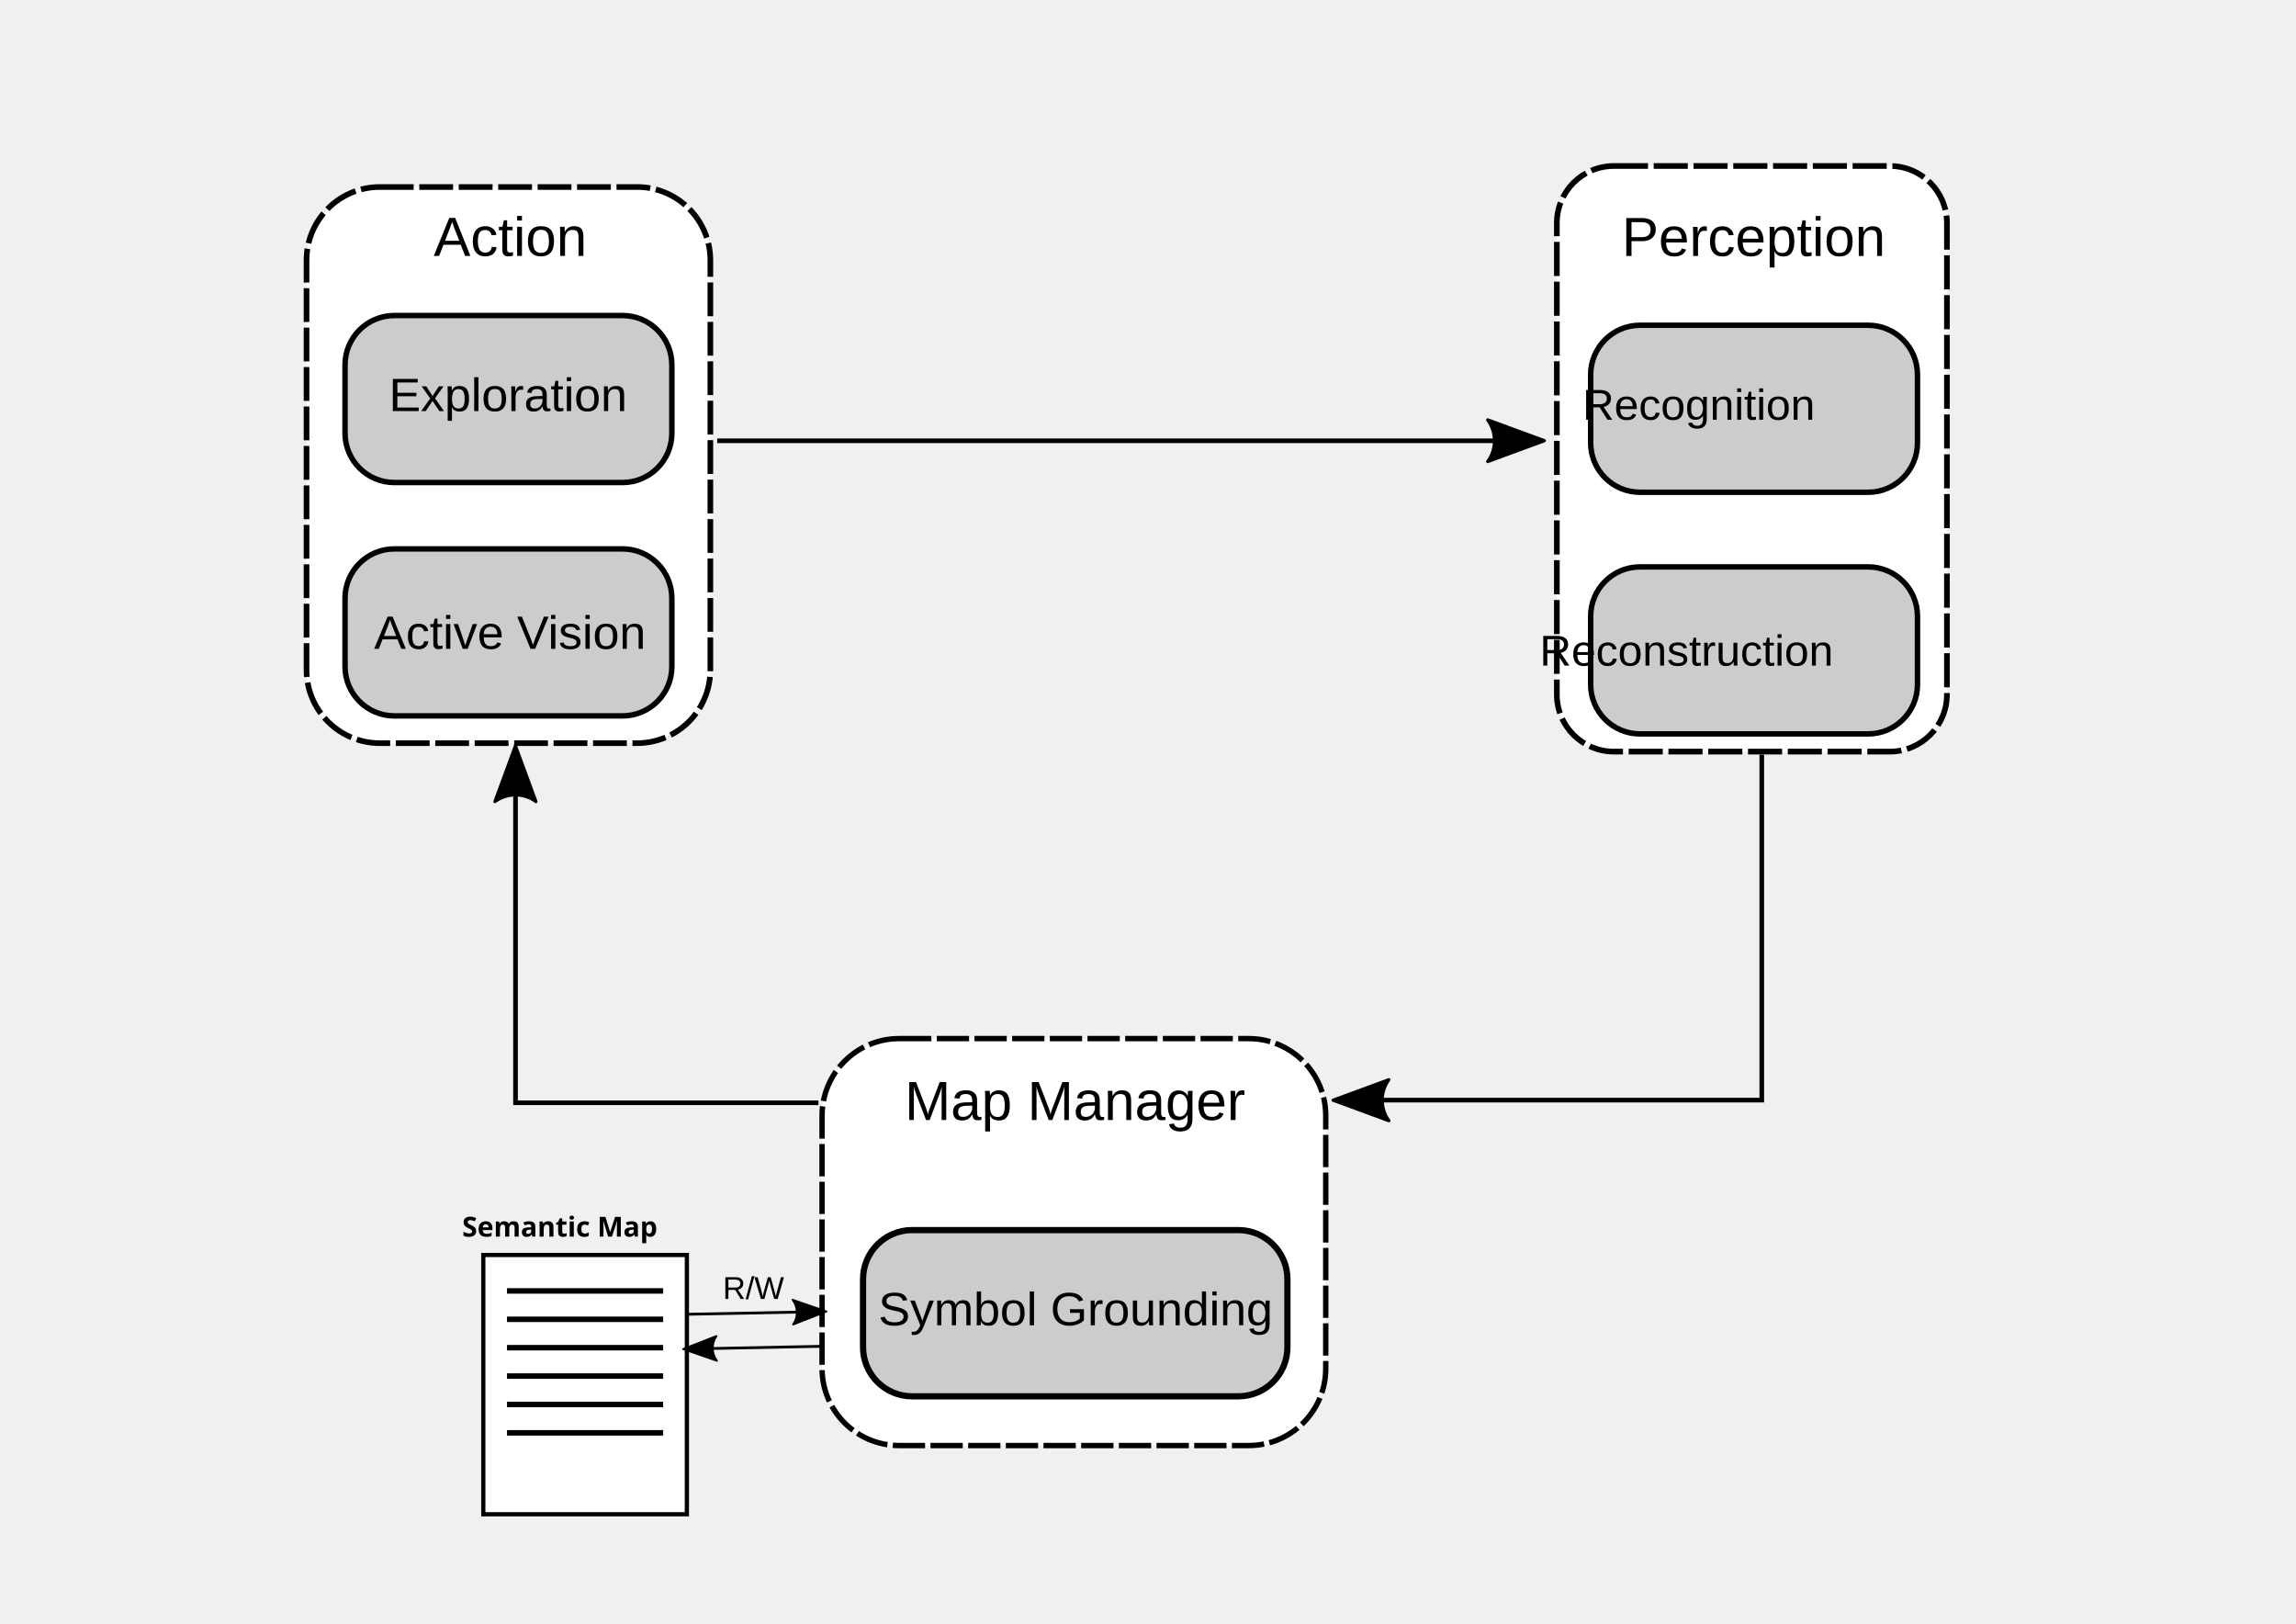
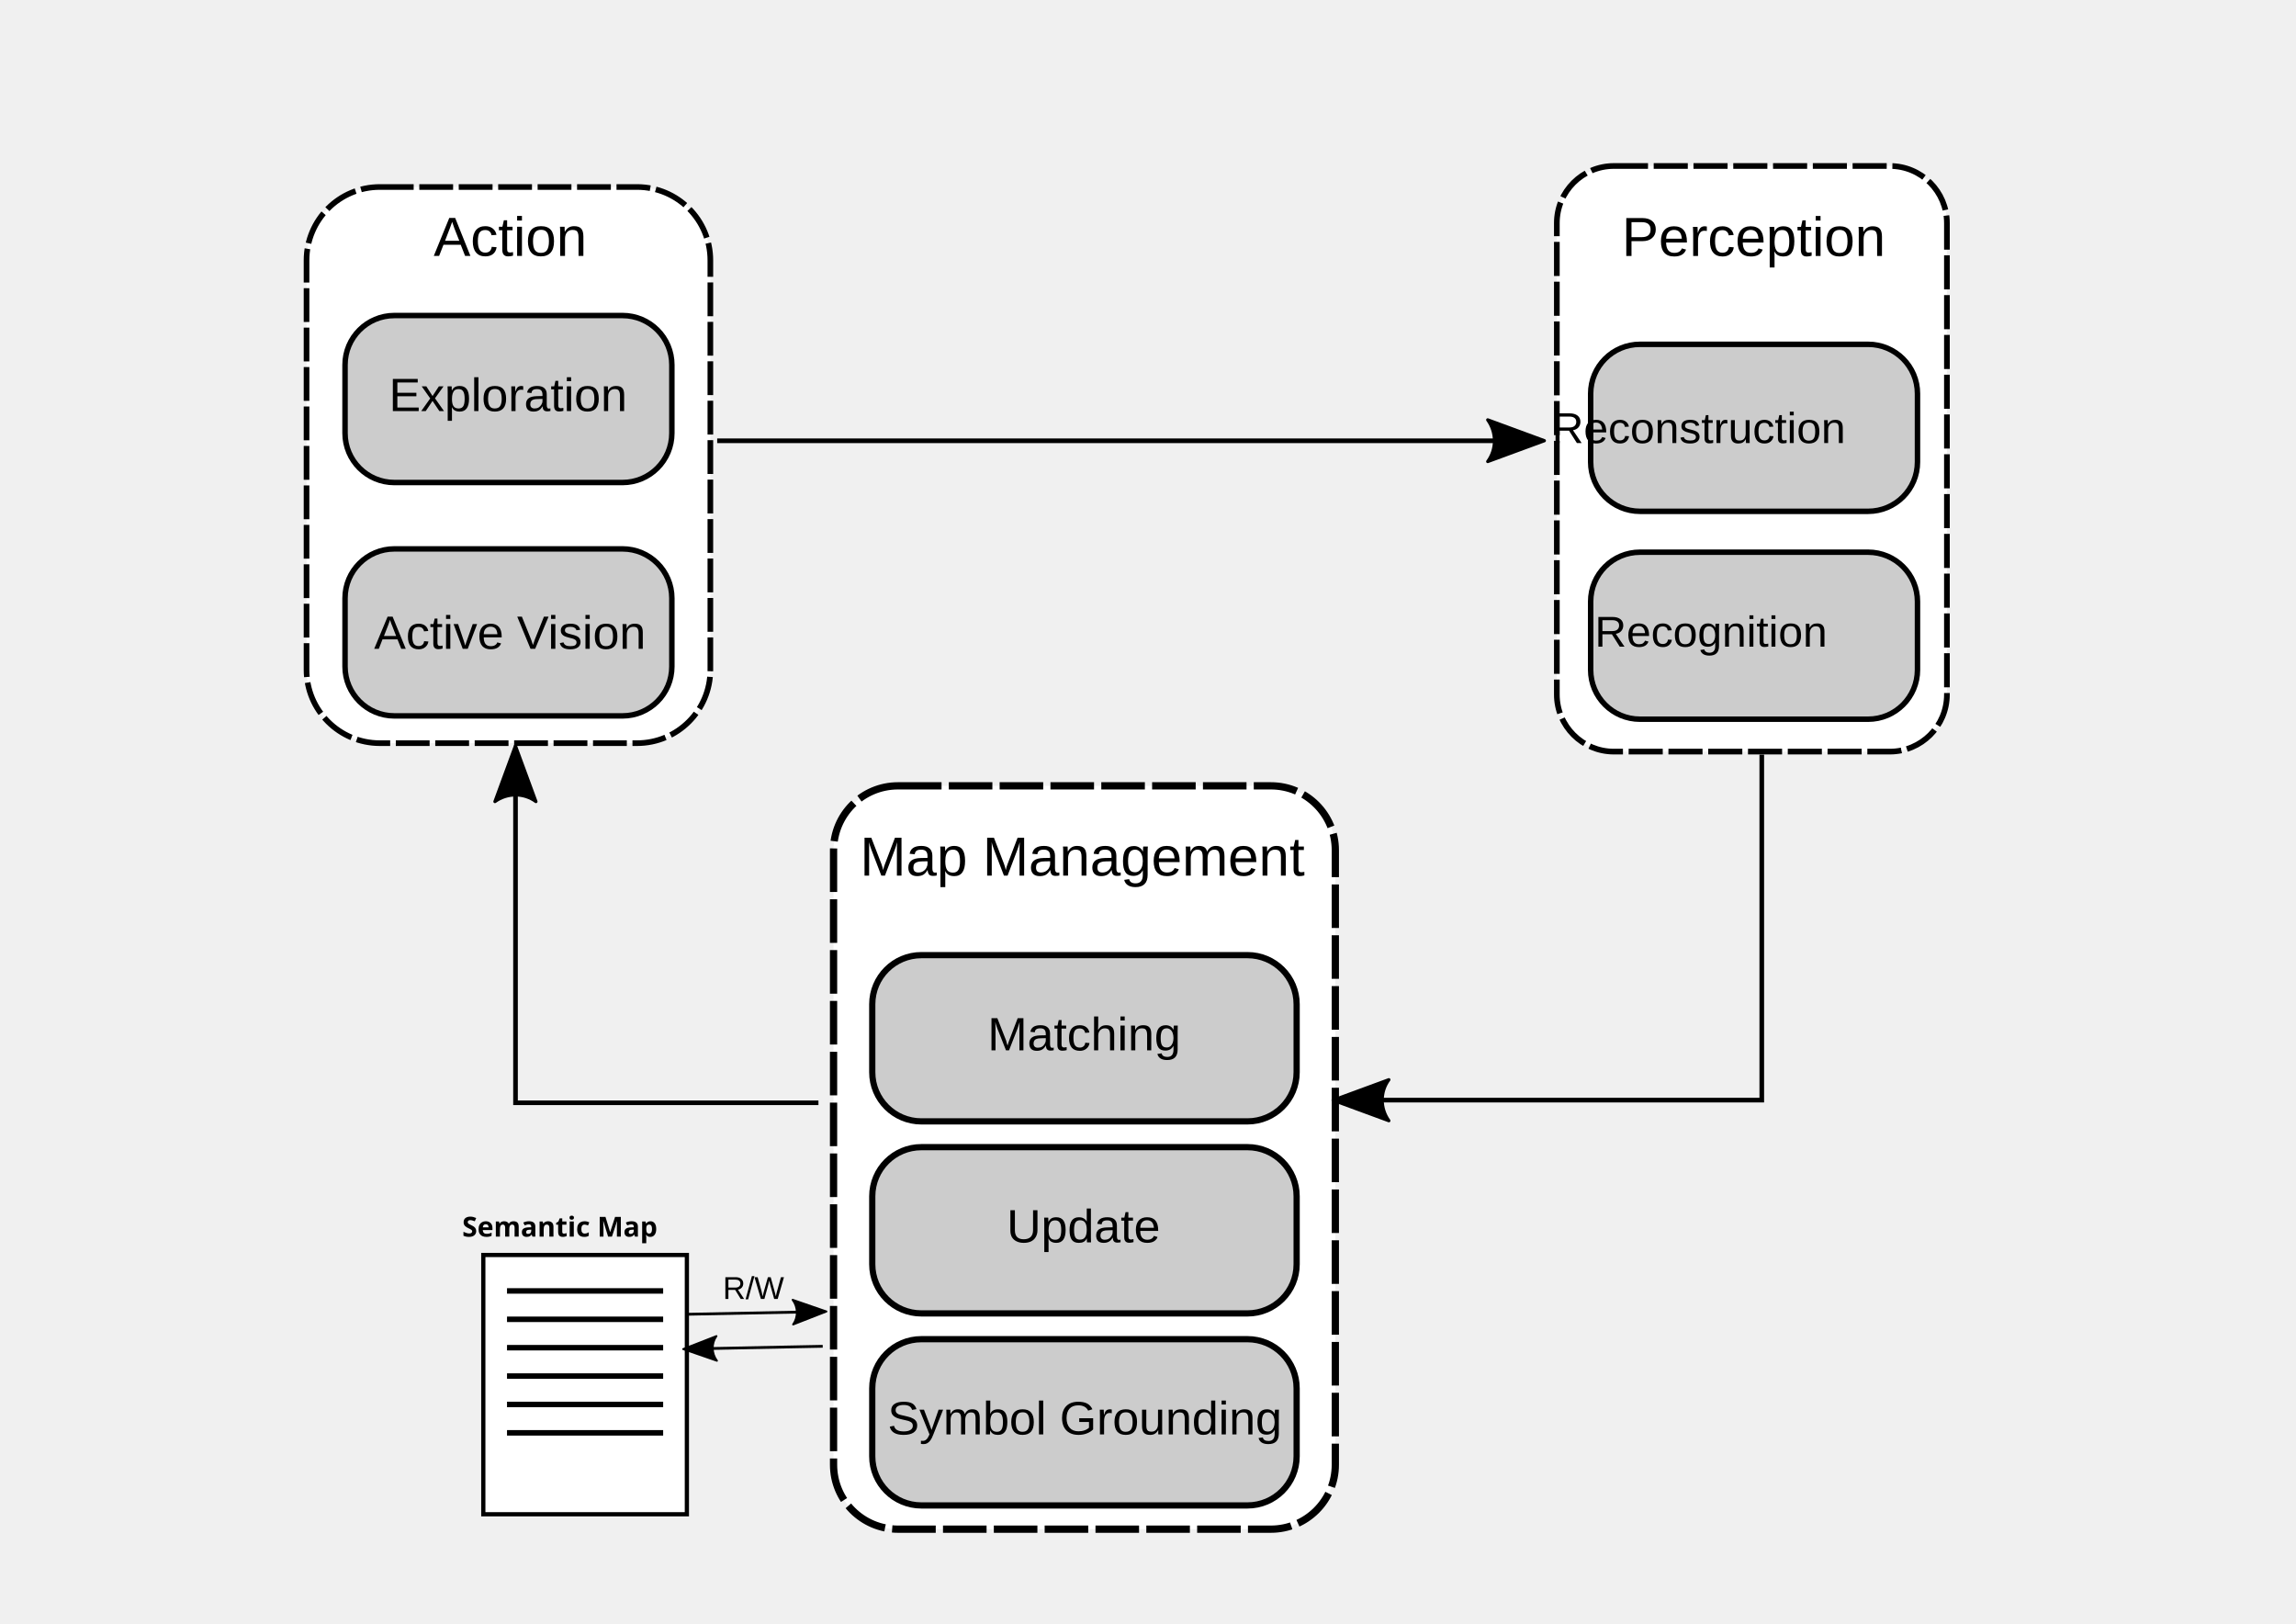
<svg xmlns="http://www.w3.org/2000/svg" width="297mm" height="210mm" viewBox="0 0 297 210" id="svg3352" version="1.1">
  <defs id="defs3354">
    <marker orient="auto" refY="0.0" refX="0.0" id="Arrow2Lend" style="overflow:visible;">
      <path id="path4330" style="fill-rule:evenodd;stroke-width:0.625;stroke-linejoin:round;stroke:#000000;stroke-opacity:1;fill:#000000;fill-opacity:1" d="M 8.719,4.034 L -2.207,0.016 L 8.719,-4.002 C 6.973,-1.63 6.983,1.616 8.719,4.034 z " transform="scale(1.1) rotate(180) translate(1,0)" />
    </marker>
    <marker orient="auto" refY="0.0" refX="0.0" id="marker4565" style="overflow:visible;">
      <path id="path4312" d="M 0.0,0.0 L 5.0,-5.0 L -12.5,0.0 L 5.0,5.0 L 0.0,0.0 z " style="fill-rule:evenodd;stroke:#000000;stroke-width:1pt;stroke-opacity:1;fill:#000000;fill-opacity:1" transform="scale(0.8) rotate(180) translate(12.5,0)" />
    </marker>
    <marker style="overflow:visible;" id="marker5732" refX="0.0" refY="0.0" orient="auto">
      <path transform="scale(1.1) rotate(180) translate(1,0)" d="M 8.719,4.034 L -2.207,0.016 L 8.719,-4.002 C 6.973,-1.63 6.983,1.616 8.719,4.034 z " style="fill-rule:evenodd;stroke-width:0.625;stroke-linejoin:round;stroke:#000000;stroke-opacity:1;fill:#000000;fill-opacity:1" id="path5734" />
    </marker>
    <marker orient="auto" refY="0.0" refX="0.0" id="marker5622" style="overflow:visible;">
      <path id="path5624" style="fill-rule:evenodd;stroke-width:0.625;stroke-linejoin:round;stroke:#000000;stroke-opacity:1;fill:#000000;fill-opacity:1" d="M 8.719,4.034 L -2.207,0.016 L 8.719,-4.002 C 6.973,-1.63 6.983,1.616 8.719,4.034 z " transform="scale(1.1) rotate(180) translate(1,0)" />
    </marker>
    <marker orient="auto" refY="0.0" refX="0.0" id="marker7868" style="overflow:visible;">
      <path id="path7870" style="fill-rule:evenodd;stroke-width:0.625;stroke-linejoin:round;stroke:#000000;stroke-opacity:1;fill:#000000;fill-opacity:1" d="M 8.719,4.034 L -2.207,0.016 L 8.719,-4.002 C 6.973,-1.63 6.983,1.616 8.719,4.034 z " transform="scale(1.1) rotate(180) translate(1,0)" />
    </marker>
    <marker style="overflow:visible;" id="marker6325" refX="0.0" refY="0.0" orient="auto">
      <path transform="scale(1.1) rotate(180) translate(1,0)" d="M 8.719,4.034 L -2.207,0.016 L 8.719,-4.002 C 6.973,-1.63 6.983,1.616 8.719,4.034 z " style="fill-rule:evenodd;stroke-width:0.625;stroke-linejoin:round;stroke:#000000;stroke-opacity:1;fill:#000000;fill-opacity:1" id="path6327" />
    </marker>
    <marker orient="auto" refY="0.0" refX="0.0" id="Arrow1Lend" style="overflow:visible;">
      <path id="path4292" d="M 0.0,0.0 L 5.0,-5.0 L -12.5,0.0 L 5.0,5.0 L 0.0,0.0 z " style="fill-rule:evenodd;stroke:#000000;stroke-width:1pt;stroke-opacity:1;fill:#000000;fill-opacity:1" transform="scale(0.8) rotate(180) translate(12.5,0)" />
    </marker>
    <marker orient="auto" refY="0.0" refX="0.0" id="marker6095" style="overflow:visible;">
      <path id="path6097" style="fill-rule:evenodd;stroke-width:0.625;stroke-linejoin:round;stroke:#000000;stroke-opacity:1;fill:#ffffff;fill-opacity:1" d="M 8.719,4.034 L -2.207,0.016 L 8.719,-4.002 C 6.973,-1.63 6.983,1.616 8.719,4.034 z " transform="scale(1.1) rotate(180) translate(1,0)" />
    </marker>
    <marker style="overflow:visible;" id="marker6049" refX="0.0" refY="0.0" orient="auto">
      <path transform="scale(1.1) rotate(180) translate(1,0)" d="M 8.719,4.034 L -2.207,0.016 L 8.719,-4.002 C 6.973,-1.63 6.983,1.616 8.719,4.034 z " style="fill-rule:evenodd;stroke-width:0.625;stroke-linejoin:round;stroke:#000000;stroke-opacity:1;fill:#ffffff;fill-opacity:1" id="path6051" />
    </marker>
    <marker style="overflow:visible;" id="marker4742" refX="0.0" refY="0.0" orient="auto">
      <path transform="scale(1.1) rotate(180) translate(1,0)" d="M 8.719,4.034 L -2.207,0.016 L 8.719,-4.002 C 6.973,-1.63 6.983,1.616 8.719,4.034 z " style="fill-rule:evenodd;stroke-width:0.625;stroke-linejoin:round;stroke:#000000;stroke-opacity:1;fill:#000000;fill-opacity:1" id="path4744" />
    </marker>
    <marker style="overflow:visible;" id="marker4700" refX="0.0" refY="0.0" orient="auto">
      <path transform="scale(1.1) rotate(180) translate(1,0)" d="M 8.719,4.034 L -2.207,0.016 L 8.719,-4.002 C 6.973,-1.63 6.983,1.616 8.719,4.034 z " style="fill-rule:evenodd;stroke-width:0.625;stroke-linejoin:round;stroke:#000000;stroke-opacity:1;fill:#000000;fill-opacity:1" id="path4702" />
    </marker>
    <marker orient="auto" refY="0.0" refX="0.0" id="Arrow2Lstart" style="overflow:visible">
      <path id="path4307" style="fill-rule:evenodd;stroke-width:0.625;stroke-linejoin:round;stroke:#000000;stroke-opacity:1;fill:#000000;fill-opacity:1" d="M 8.719,4.034 L -2.207,0.016 L 8.719,-4.002 C 6.973,-1.63 6.983,1.616 8.719,4.034 z " transform="scale(1.1) translate(1,0)" />
    </marker>
  </defs>
  <g id="layer1">
    <path style="fill:none;stroke:black;stroke-opacity:1;stroke-width:1px;stroke-linejoin:miter;stroke-linecap:butt;fill-rule:evenodd" d="m 401.329,454.724 c -48.802,0.287 -97.605,0.574 -146.407,0.861 1.435,-56.266 2.871,-112.533 4.306,-168.799" id="path4297" />
    <g id="g4204" transform="matrix(0.7225881,0,0,0.7225881,43.80736,107.247)">
      <rect ry="0" rx="0" y="76.206" x="25.894" height="46.407" width="36.442" id="rect3361" style="fill:#ffffff;fill-opacity:1;stroke:#000000;stroke-width:0.755;stroke-miterlimit:4;stroke-dasharray:none;stroke-opacity:1" />
      <path id="path4163" d="m 30.139,82.639 27.951,0" style="fill:none;fill-rule:evenodd;stroke:#000000;stroke-width:0.982;stroke-linecap:butt;stroke-linejoin:miter;stroke-miterlimit:4;stroke-dasharray:none;stroke-opacity:1" />
      <path style="fill:none;fill-rule:evenodd;stroke:#000000;stroke-width:0.982;stroke-linecap:butt;stroke-linejoin:miter;stroke-miterlimit:4;stroke-dasharray:none;stroke-opacity:1" d="m 30.139,87.719 27.951,0" id="path4165" />
      <path id="path4167" d="m 30.139,92.799 27.951,0" style="fill:none;fill-rule:evenodd;stroke:#000000;stroke-width:0.982;stroke-linecap:butt;stroke-linejoin:miter;stroke-miterlimit:4;stroke-dasharray:none;stroke-opacity:1" />
      <path style="fill:none;fill-rule:evenodd;stroke:#000000;stroke-width:0.982;stroke-linecap:butt;stroke-linejoin:miter;stroke-miterlimit:4;stroke-dasharray:none;stroke-opacity:1" d="m 30.139,97.879 27.951,0" id="path4169" />
      <path id="path4171" d="m 30.139,102.959 27.951,0" style="fill:none;fill-rule:evenodd;stroke:#000000;stroke-width:0.982;stroke-linecap:butt;stroke-linejoin:miter;stroke-miterlimit:4;stroke-dasharray:none;stroke-opacity:1" />
      <path style="fill:none;fill-rule:evenodd;stroke:#000000;stroke-width:0.982;stroke-linecap:butt;stroke-linejoin:miter;stroke-miterlimit:4;stroke-dasharray:none;stroke-opacity:1" d="m 30.139,108.039 27.951,0" id="path4173" />
      <text id="text4194" y="72.917" x="44.08" style="font-style:normal;font-variant:normal;font-weight:bold;font-stretch:normal;font-size:4.939px;line-height:80%;font-family:Amiri;-inkscape-font-specification:'Amiri, Bold';text-align:center;letter-spacing:0px;word-spacing:0px;writing-mode:lr-tb;text-anchor:middle;fill:#000000;fill-opacity:1;stroke:none;stroke-width:1px;stroke-linecap:butt;stroke-linejoin:miter;stroke-opacity:1" xml:space="preserve">
        <tspan style="font-style:normal;font-variant:normal;font-weight:bold;font-stretch:normal;font-size:4.939px;line-height:80%;font-family:Amiri;-inkscape-font-specification:'Amiri, Bold';text-align:center;writing-mode:lr-tb;text-anchor:middle" y="72.917" x="44.08" id="tspan4196">Semantic Map</tspan>
      </text>
    </g>
-     <rect style="fill:#ffffff;fill-opacity:1;stroke:#000000;stroke-width:0.696;stroke-miterlimit:4;stroke-dasharray:4.178, 0.696;stroke-dashoffset:0;stroke-opacity:1" id="rect4198" width="65.151" height="52.632" x="106.34" y="134.326" ry="9.963" />
+     <rect style="fill:#ffffff;fill-opacity:1;stroke:#000000;stroke-width:0.939;stroke-miterlimit:4;stroke-dasharray:5.636, 0.939;stroke-dashoffset:0;stroke-opacity:1" id="rect4198" width="64.908" height="96.139" x="107.825" y="101.635" ry="8.333" />
    <path style="fill:none;fill-rule:evenodd;stroke:#000000;stroke-width:0.361;stroke-linecap:butt;stroke-linejoin:miter;stroke-miterlimit:4;stroke-dasharray:none;stroke-opacity:1;marker-end:url(#marker7868)" d="M 88.85,169.98 106.421,169.635" id="path4279" />
    <path id="path4283" d="m 88.85,174.466 17.571,-0.345" style="fill:none;fill-rule:evenodd;stroke:#000000;stroke-width:0.361;stroke-linecap:butt;stroke-linejoin:miter;stroke-miterlimit:4;stroke-dasharray:none;stroke-opacity:1;marker-start:url(#Arrow2Lstart)" />
    <text xml:space="preserve" style="font-style:normal;font-variant:normal;font-weight:normal;font-stretch:normal;font-size:4.079px;line-height:125%;font-family:Arial;-inkscape-font-specification:'Arial, Normal';text-align:start;letter-spacing:0px;word-spacing:0px;writing-mode:lr-tb;text-anchor:start;fill:#000000;fill-opacity:1;stroke:none;stroke-width:1px;stroke-linecap:butt;stroke-linejoin:miter;stroke-opacity:1" x="93.504" y="167.997" id="text8083">
      <tspan id="tspan8085" x="93.504" y="167.997">R/W</tspan>
    </text>
-     <g id="g3507" transform="translate(-15.81169,0.3437325)">
+     <g id="g3507" transform="translate(-14.62076,14.45484)">
      <rect style="fill:#cccccc;fill-opacity:1;stroke:#000000;stroke-width:0.805;stroke-miterlimit:4;stroke-dasharray:none;stroke-dashoffset:0;stroke-opacity:1" id="rect3409" width="54.896" height="21.501" x="127.451" y="158.748" ry="6.353" />
      <text xml:space="preserve" style="font-style:normal;font-variant:normal;font-weight:normal;font-stretch:normal;font-size:6.103px;line-height:125%;font-family:Arial;-inkscape-font-specification:'Arial, Normal';text-align:start;letter-spacing:0px;word-spacing:0px;writing-mode:lr-tb;text-anchor:start;fill:#000000;fill-opacity:1;stroke:none;stroke-width:1px;stroke-linecap:butt;stroke-linejoin:miter;stroke-opacity:1" x="128.207" y="172.699" id="text3411" transform="scale(1.009561,0.9905295)">
        <tspan y="172.699" x="128.207" id="tspan3505">Symbol Grounding</tspan>
      </text>
    </g>
-     <text xml:space="preserve" style="font-style:normal;font-variant:normal;font-weight:normal;font-stretch:normal;font-size:7.138px;line-height:125%;font-family:Arial;-inkscape-font-specification:'Arial, Normal';text-align:start;letter-spacing:0px;word-spacing:0px;writing-mode:lr-tb;text-anchor:start;fill:#000000;fill-opacity:1;stroke:none;stroke-width:1px;stroke-linecap:butt;stroke-linejoin:miter;stroke-opacity:1" x="117.041" y="144.857" id="text3417">
-       <tspan id="tspan3419" x="117.041" y="144.857">Map Manager</tspan>
+     <text xml:space="preserve" style="font-style:normal;font-variant:normal;font-weight:normal;font-stretch:normal;font-size:7.137px;line-height:125%;font-family:Arial;-inkscape-font-specification:'Arial, Normal';text-align:start;letter-spacing:0px;word-spacing:0px;writing-mode:lr-tb;text-anchor:start;fill:#000000;fill-opacity:1;stroke:none;stroke-width:1px;stroke-linecap:butt;stroke-linejoin:miter;stroke-opacity:1" x="111.252" y="113.249" id="text3417">
+       <tspan id="tspan4296" x="111.252" y="113.249">Map Management</tspan>
    </text>
    <g id="g4285" transform="translate(-7.609049,-8.679589)">
      <rect ry="9.485" y="32.864" x="47.261" height="71.932" width="52.236" id="rect3672" style="fill:#ffffff;fill-opacity:1;stroke:#000000;stroke-width:0.729;stroke-miterlimit:4;stroke-dasharray:4.373, 0.729;stroke-dashoffset:0;stroke-opacity:1" />
      <g transform="translate(3.618587,0.5644444)" id="g4237">
        <rect style="fill:#cccccc;fill-opacity:1;stroke:#000000;stroke-width:0.708;stroke-miterlimit:4;stroke-dasharray:none;stroke-dashoffset:0;stroke-opacity:1" id="rect3674" width="42.275" height="21.598" x="48.623" y="48.924" ry="6.381" />
        <text xml:space="preserve" style="font-style:normal;font-variant:normal;font-weight:normal;font-stretch:normal;font-size:6.103px;line-height:125%;font-family:Arial;-inkscape-font-specification:'Arial, Normal';text-align:start;letter-spacing:0px;word-spacing:0px;writing-mode:lr-tb;text-anchor:start;fill:#000000;fill-opacity:1;stroke:none;stroke-width:1px;stroke-linecap:butt;stroke-linejoin:miter;stroke-opacity:1" x="53.788" y="61.872" id="text3676" transform="scale(1.009561,0.9905295)">
          <tspan id="tspan3678" x="53.788" y="61.872">Exploration</tspan>
        </text>
        <rect ry="6.381" y="79.106" x="48.623" height="21.598" width="42.275" id="rect3680" style="fill:#cccccc;fill-opacity:1;stroke:#000000;stroke-width:0.708;stroke-miterlimit:4;stroke-dasharray:none;stroke-dashoffset:0;stroke-opacity:1" />
        <text transform="scale(1.009561,0.9905295)" id="text3682" y="92.913" x="51.883" style="font-style:normal;font-variant:normal;font-weight:normal;font-stretch:normal;font-size:6.103px;line-height:125%;font-family:Arial;-inkscape-font-specification:'Arial, Normal';text-align:start;letter-spacing:0px;word-spacing:0px;writing-mode:lr-tb;text-anchor:start;fill:#000000;fill-opacity:1;stroke:none;stroke-width:1px;stroke-linecap:butt;stroke-linejoin:miter;stroke-opacity:1" xml:space="preserve">
          <tspan id="tspan3774" x="51.883" y="92.913">Active Vision</tspan>
        </text>
        <text xml:space="preserve" style="font-style:normal;font-variant:normal;font-weight:normal;font-stretch:normal;font-size:7.137px;line-height:125%;font-family:Arial;-inkscape-font-specification:'Arial, Normal';text-align:start;letter-spacing:0px;word-spacing:0px;writing-mode:lr-tb;text-anchor:start;fill:#000000;fill-opacity:1;stroke:none;stroke-width:1px;stroke-linecap:butt;stroke-linejoin:miter;stroke-opacity:1" x="60.088" y="41.212" id="text3686">
          <tspan id="tspan4235" x="60.088" y="41.212">Action</tspan>
        </text>
      </g>
    </g>
-     <g id="g3486" transform="translate(-2.406127,7.218382)">
-       <rect style="fill:#ffffff;fill-opacity:1;stroke:#000000;stroke-width:0.735;stroke-miterlimit:4;stroke-dasharray:4.411, 0.735;stroke-dashoffset:0;stroke-opacity:1" id="rect3654" width="50.46" height="75.741" x="203.792" y="14.249" ry="7.384" />
-       <g transform="translate(-8.09516,-37.20214)" id="g4262">
-         <rect style="fill:#cccccc;fill-opacity:1;stroke:#000000;stroke-width:0.708;stroke-miterlimit:4;stroke-dasharray:none;stroke-dashoffset:0;stroke-opacity:1" id="rect3662" width="42.275" height="21.598" x="216.262" y="72.052" ry="6.381" />
-         <text xml:space="preserve" style="font-style:normal;font-variant:normal;font-weight:normal;font-stretch:normal;font-size:5.644px;line-height:90%;font-family:Arial;-inkscape-font-specification:'Arial, Normal';text-align:center;letter-spacing:0px;word-spacing:0px;writing-mode:lr-tb;text-anchor:middle;fill:#000000;fill-opacity:1;stroke:none;stroke-width:1px;stroke-linecap:butt;stroke-linejoin:miter;stroke-opacity:1" x="235.125" y="85.069" id="text3664" transform="scale(1.009561,0.9905295)">
-           <tspan id="tspan4258" x="235.125" y="85.069">Recognition</tspan>
+     <rect ry="7.384" y="21.467" x="201.385" height="75.741" width="50.46" id="rect3654" style="fill:#ffffff;fill-opacity:1;stroke:#000000;stroke-width:0.735;stroke-miterlimit:4;stroke-dasharray:4.411, 0.735;stroke-dashoffset:0;stroke-opacity:1" />
+     <g id="g4262" transform="translate(-10.50129,-0.6326601)">
+       <rect ry="6.381" y="72.052" x="216.262" height="21.598" width="42.275" id="rect3662" style="fill:#cccccc;fill-opacity:1;stroke:#000000;stroke-width:0.708;stroke-miterlimit:4;stroke-dasharray:none;stroke-dashoffset:0;stroke-opacity:1" />
+       <text transform="scale(1.009561,0.9905295)" id="text3664" y="85.069" x="235.125" style="font-style:normal;font-variant:normal;font-weight:normal;font-stretch:normal;font-size:5.644px;line-height:90%;font-family:Arial;-inkscape-font-specification:'Arial, Normal';text-align:center;letter-spacing:0px;word-spacing:0px;writing-mode:lr-tb;text-anchor:middle;fill:#000000;fill-opacity:1;stroke:none;stroke-width:1px;stroke-linecap:butt;stroke-linejoin:miter;stroke-opacity:1" xml:space="preserve">
+         <tspan y="85.069" x="235.125" id="tspan4258">Recognition</tspan>
+       </text>
+     </g>
+     <text id="text3668" y="33.108" x="209.794" style="font-style:normal;font-variant:normal;font-weight:normal;font-stretch:normal;font-size:7.137px;line-height:125%;font-family:Arial;-inkscape-font-specification:'Arial, Normal';text-align:start;letter-spacing:0px;word-spacing:0px;writing-mode:lr-tb;text-anchor:start;fill:#000000;fill-opacity:1;stroke:none;stroke-width:1px;stroke-linecap:butt;stroke-linejoin:miter;stroke-opacity:1" xml:space="preserve">
+       <tspan id="tspan3778" x="209.794" y="33.108">Perception</tspan>
+     </text>
+     <g id="g3480" transform="translate(-2.406127,-51.12925)">
+       <g id="g3475">
+         <rect ry="6.381" y="95.662" x="208.167" height="21.598" width="42.275" id="rect3780" style="fill:#cccccc;fill-opacity:1;stroke:#000000;stroke-width:0.708;stroke-miterlimit:4;stroke-dasharray:none;stroke-dashoffset:0;stroke-opacity:1" />
+         <text transform="scale(1.009561,0.9905295)" id="text3782" y="109.466" x="227.105" style="font-style:normal;font-variant:normal;font-weight:normal;font-stretch:normal;font-size:5.644px;line-height:90%;font-family:Arial;-inkscape-font-specification:'Arial, Normal';text-align:center;letter-spacing:0px;word-spacing:0px;writing-mode:lr-tb;text-anchor:middle;fill:#000000;fill-opacity:1;stroke:none;stroke-width:1px;stroke-linecap:butt;stroke-linejoin:miter;stroke-opacity:1" xml:space="preserve">
+           <tspan id="tspan3473" x="227.105" y="109.466">Reconstruction</tspan>
        </text>
-       </g>
-       <text xml:space="preserve" style="font-style:normal;font-variant:normal;font-weight:normal;font-stretch:normal;font-size:7.137px;line-height:125%;font-family:Arial;-inkscape-font-specification:'Arial, Normal';text-align:start;letter-spacing:0px;word-spacing:0px;writing-mode:lr-tb;text-anchor:start;fill:#000000;fill-opacity:1;stroke:none;stroke-width:1px;stroke-linecap:butt;stroke-linejoin:miter;stroke-opacity:1" x="212.2" y="25.89" id="text3668">
-         <tspan y="25.89" x="212.2" id="tspan3778">Perception</tspan>
-       </text>
-       <g transform="translate(0,-29.56099)" id="g3480">
-         <g id="g3475">
-           <rect style="fill:#cccccc;fill-opacity:1;stroke:#000000;stroke-width:0.708;stroke-miterlimit:4;stroke-dasharray:none;stroke-dashoffset:0;stroke-opacity:1" id="rect3780" width="42.275" height="21.598" x="208.167" y="95.662" ry="6.381" />
-           <text xml:space="preserve" style="font-style:normal;font-variant:normal;font-weight:normal;font-stretch:normal;font-size:5.644px;line-height:90%;font-family:Arial;-inkscape-font-specification:'Arial, Normal';text-align:center;letter-spacing:0px;word-spacing:0px;writing-mode:lr-tb;text-anchor:middle;fill:#000000;fill-opacity:1;stroke:none;stroke-width:1px;stroke-linecap:butt;stroke-linejoin:miter;stroke-opacity:1" x="227.105" y="109.466" id="text3782" transform="scale(1.009561,0.9905295)">
-             <tspan y="109.466" x="227.105" id="tspan3473">Reconstruction</tspan>
-           </text>
-         </g>
      </g>
    </g>
    <path style="fill:none;fill-rule:evenodd;stroke:none;stroke-width:1px;stroke-linecap:butt;stroke-linejoin:miter;stroke-opacity:1" d="m 106.141,146.191 c -7.362,0.141 -14.913,-0.584 -21.596,-3.676 -10e-7,0 -10e-7,0 -10e-7,-1e-5 -4.164,-1.926 -7.896,-4.909 -10.328,-8.799 l 0,0 -10e-7,0 c -1.69,-2.702 -2.759,-5.782 -3.177,-8.942 0,0 0,0 0,0 -0.13,-0.984 -0.2,-1.976 -0.193,-2.968 0,0 0,0 0,0 0.002,-0.279 0.01,-0.558 0.027,-0.836 l 0,0 c 0,0 10e-7,0 10e-7,0 0.005,-0.074 0.01,-0.148 0.016,-0.222 0,0 0,-1e-5 0,-1e-5 0.002,-0.019 0.003,-0.038 0.005,-0.058 -5.52e-4,0.006 0.003,-0.026 0.002,-0.021 1e-6,-2e-5 3e-6,-3e-5 3e-6,-3e-5" id="path3920" />
    <path style="fill:#000000;fill-rule:evenodd;stroke:none;stroke-width:1px;stroke-linecap:butt;stroke-linejoin:miter;stroke-opacity:1" d="m 92.773,77.163 c 34.271,0 68.542,0 102.812,0" id="path5608" />
    <path style="fill:#000000;fill-rule:evenodd;stroke:#000000;stroke-width:0.609;stroke-linecap:butt;stroke-linejoin:miter;stroke-miterlimit:4;stroke-dasharray:none;stroke-opacity:1;marker-end:url(#marker5622)" d="m 92.773,57.008 c 35.395,0 70.79,0 106.185,0" id="path5612" />
    <path style="fill:none;fill-rule:evenodd;stroke:#000000;stroke-width:0.6;stroke-linecap:butt;stroke-linejoin:miter;stroke-opacity:1;stroke-miterlimit:4;stroke-dasharray:none;marker-end:url(#marker5732)" d="m 227.895,97.599 c 0,14.895 0,29.79 0,44.685 -18.218,0 -36.436,0 -54.653,0" id="path3512" />
    <path style="fill:none;fill-rule:evenodd;stroke:#000000;stroke-width:0.6;stroke-linecap:butt;stroke-linejoin:miter;stroke-opacity:1;stroke-miterlimit:4;stroke-dasharray:none;marker-end:url(#Arrow2Lend)" d="m 105.87,142.628 c -13.062,0 -26.124,0 -39.185,0 0,-15.124 0,-30.248 0,-45.373" id="path4418" />
+     <rect style="fill:#cccccc;fill-opacity:1;stroke:#000000;stroke-width:0.805;stroke-miterlimit:4;stroke-dasharray:none;stroke-dashoffset:0;stroke-opacity:1" id="rect4333" width="54.896" height="21.501" x="112.831" y="148.367" ry="6.353" />
+     <text xml:space="preserve" style="font-style:normal;font-variant:normal;font-weight:normal;font-stretch:normal;font-size:6.103px;line-height:125%;font-family:Arial;-inkscape-font-specification:'Arial, Normal';text-align:start;letter-spacing:0px;word-spacing:0px;writing-mode:lr-tb;text-anchor:start;fill:#000000;fill-opacity:1;stroke:none;stroke-width:1px;stroke-linecap:butt;stroke-linejoin:miter;stroke-opacity:1" x="128.992" y="162.219" id="text4335" transform="scale(1.009561,0.9905295)">
+       <tspan id="tspan4353" x="128.992" y="162.219">Update</tspan>
+     </text>
+     <rect ry="6.353" y="123.532" x="112.831" height="21.501" width="54.896" id="rect4341" style="fill:#cccccc;fill-opacity:1;stroke:#000000;stroke-width:0.805;stroke-miterlimit:4;stroke-dasharray:none;stroke-dashoffset:0;stroke-opacity:1" />
+     <text transform="scale(1.009561,0.9905295)" id="text4343" y="137.146" x="126.538" style="font-style:normal;font-variant:normal;font-weight:normal;font-stretch:normal;font-size:6.103px;line-height:125%;font-family:Arial;-inkscape-font-specification:'Arial, Normal';text-align:start;letter-spacing:0px;word-spacing:0px;writing-mode:lr-tb;text-anchor:start;fill:#000000;fill-opacity:1;stroke:none;stroke-width:1px;stroke-linecap:butt;stroke-linejoin:miter;stroke-opacity:1" xml:space="preserve">
+       <tspan id="tspan4345" x="126.538" y="137.146">Matching</tspan>
+     </text>
  </g>
</svg>
